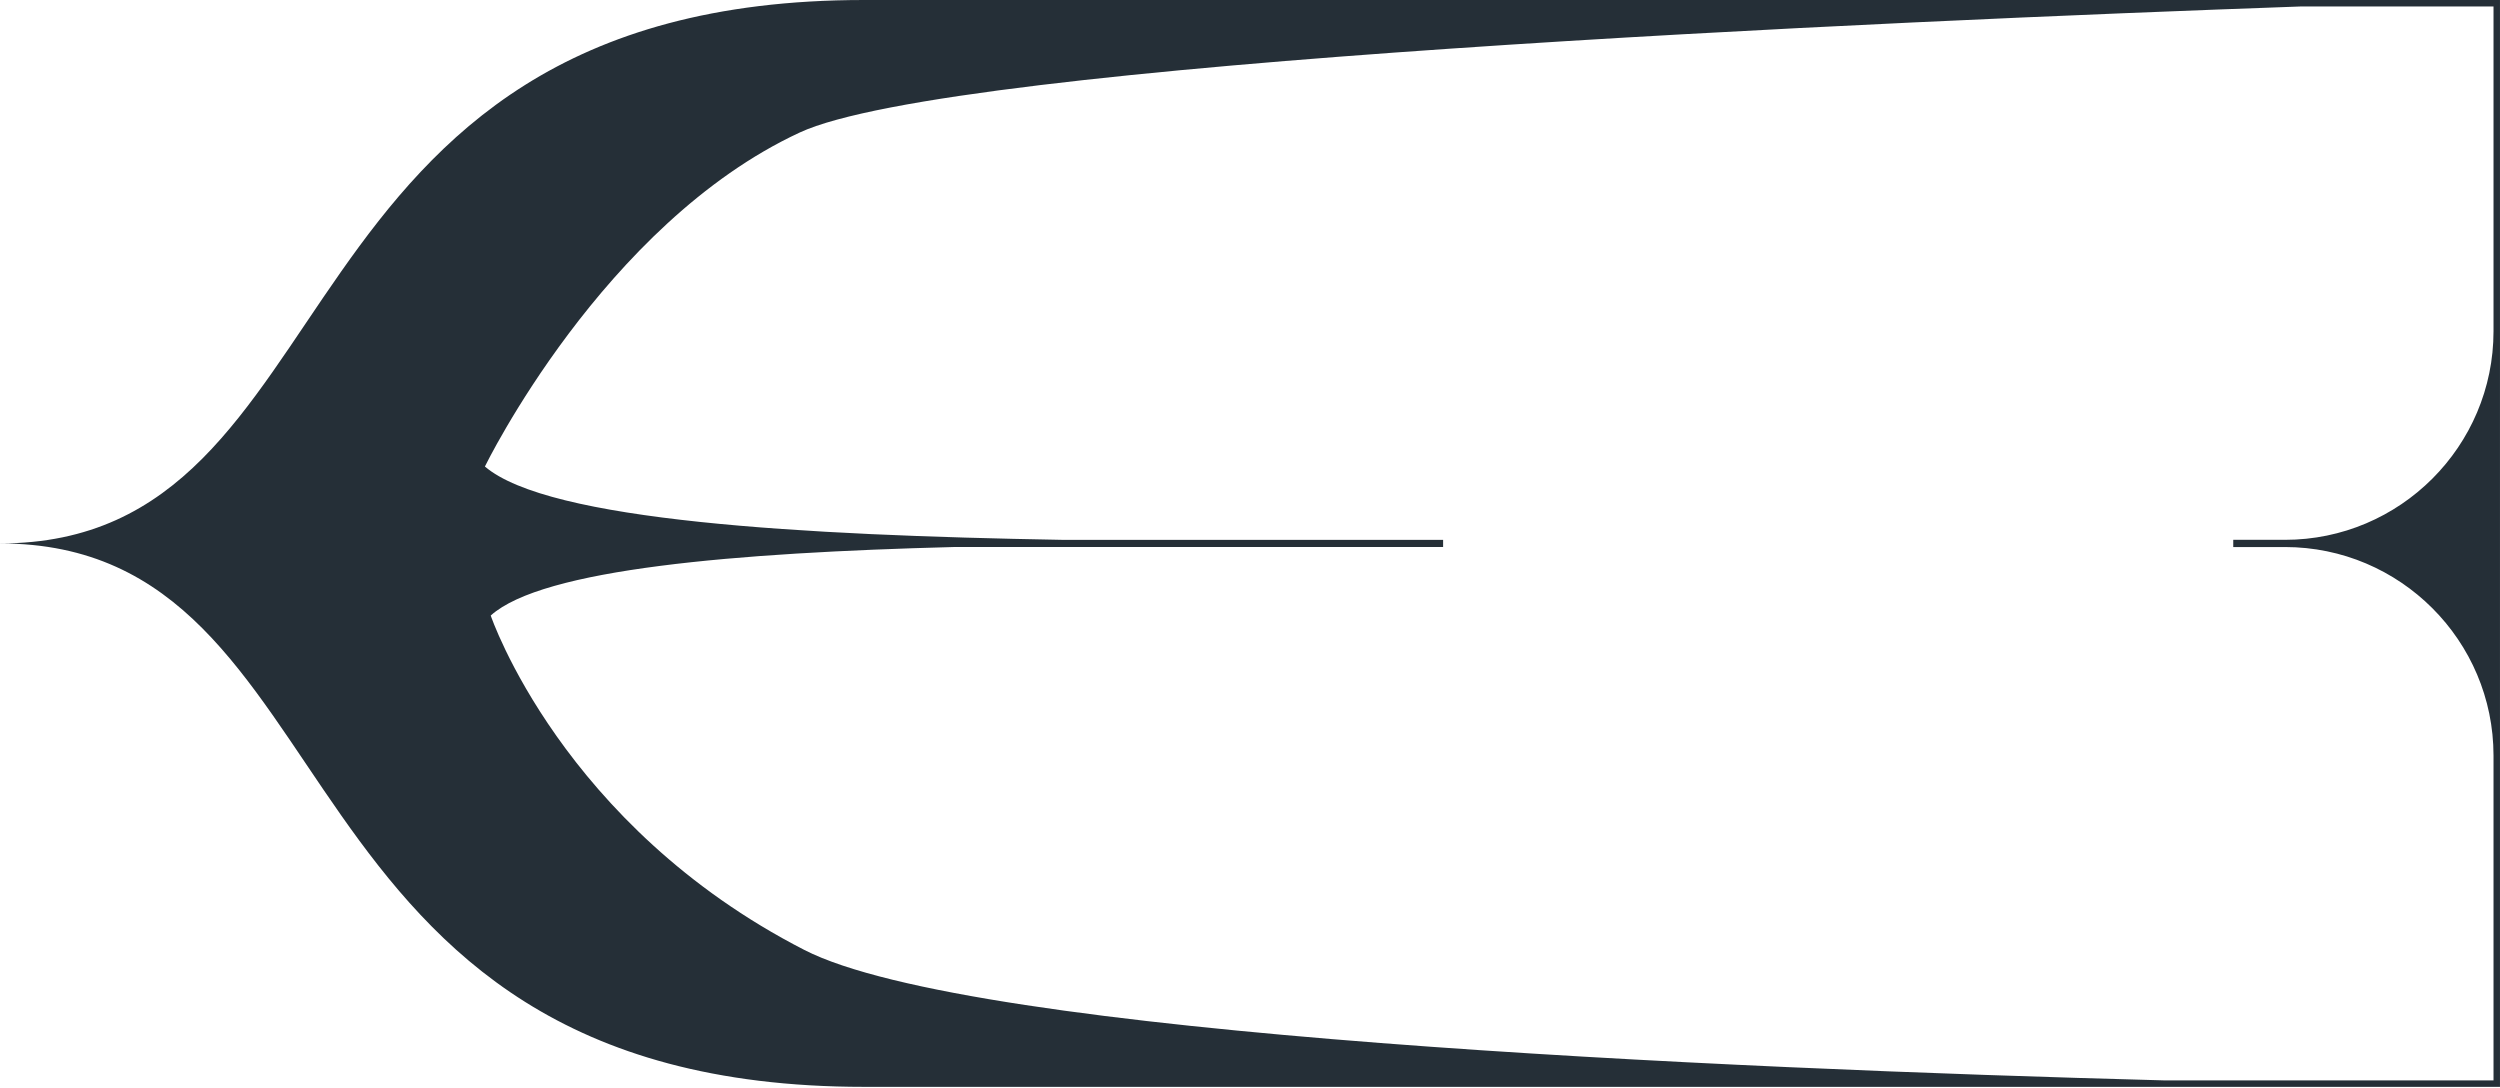
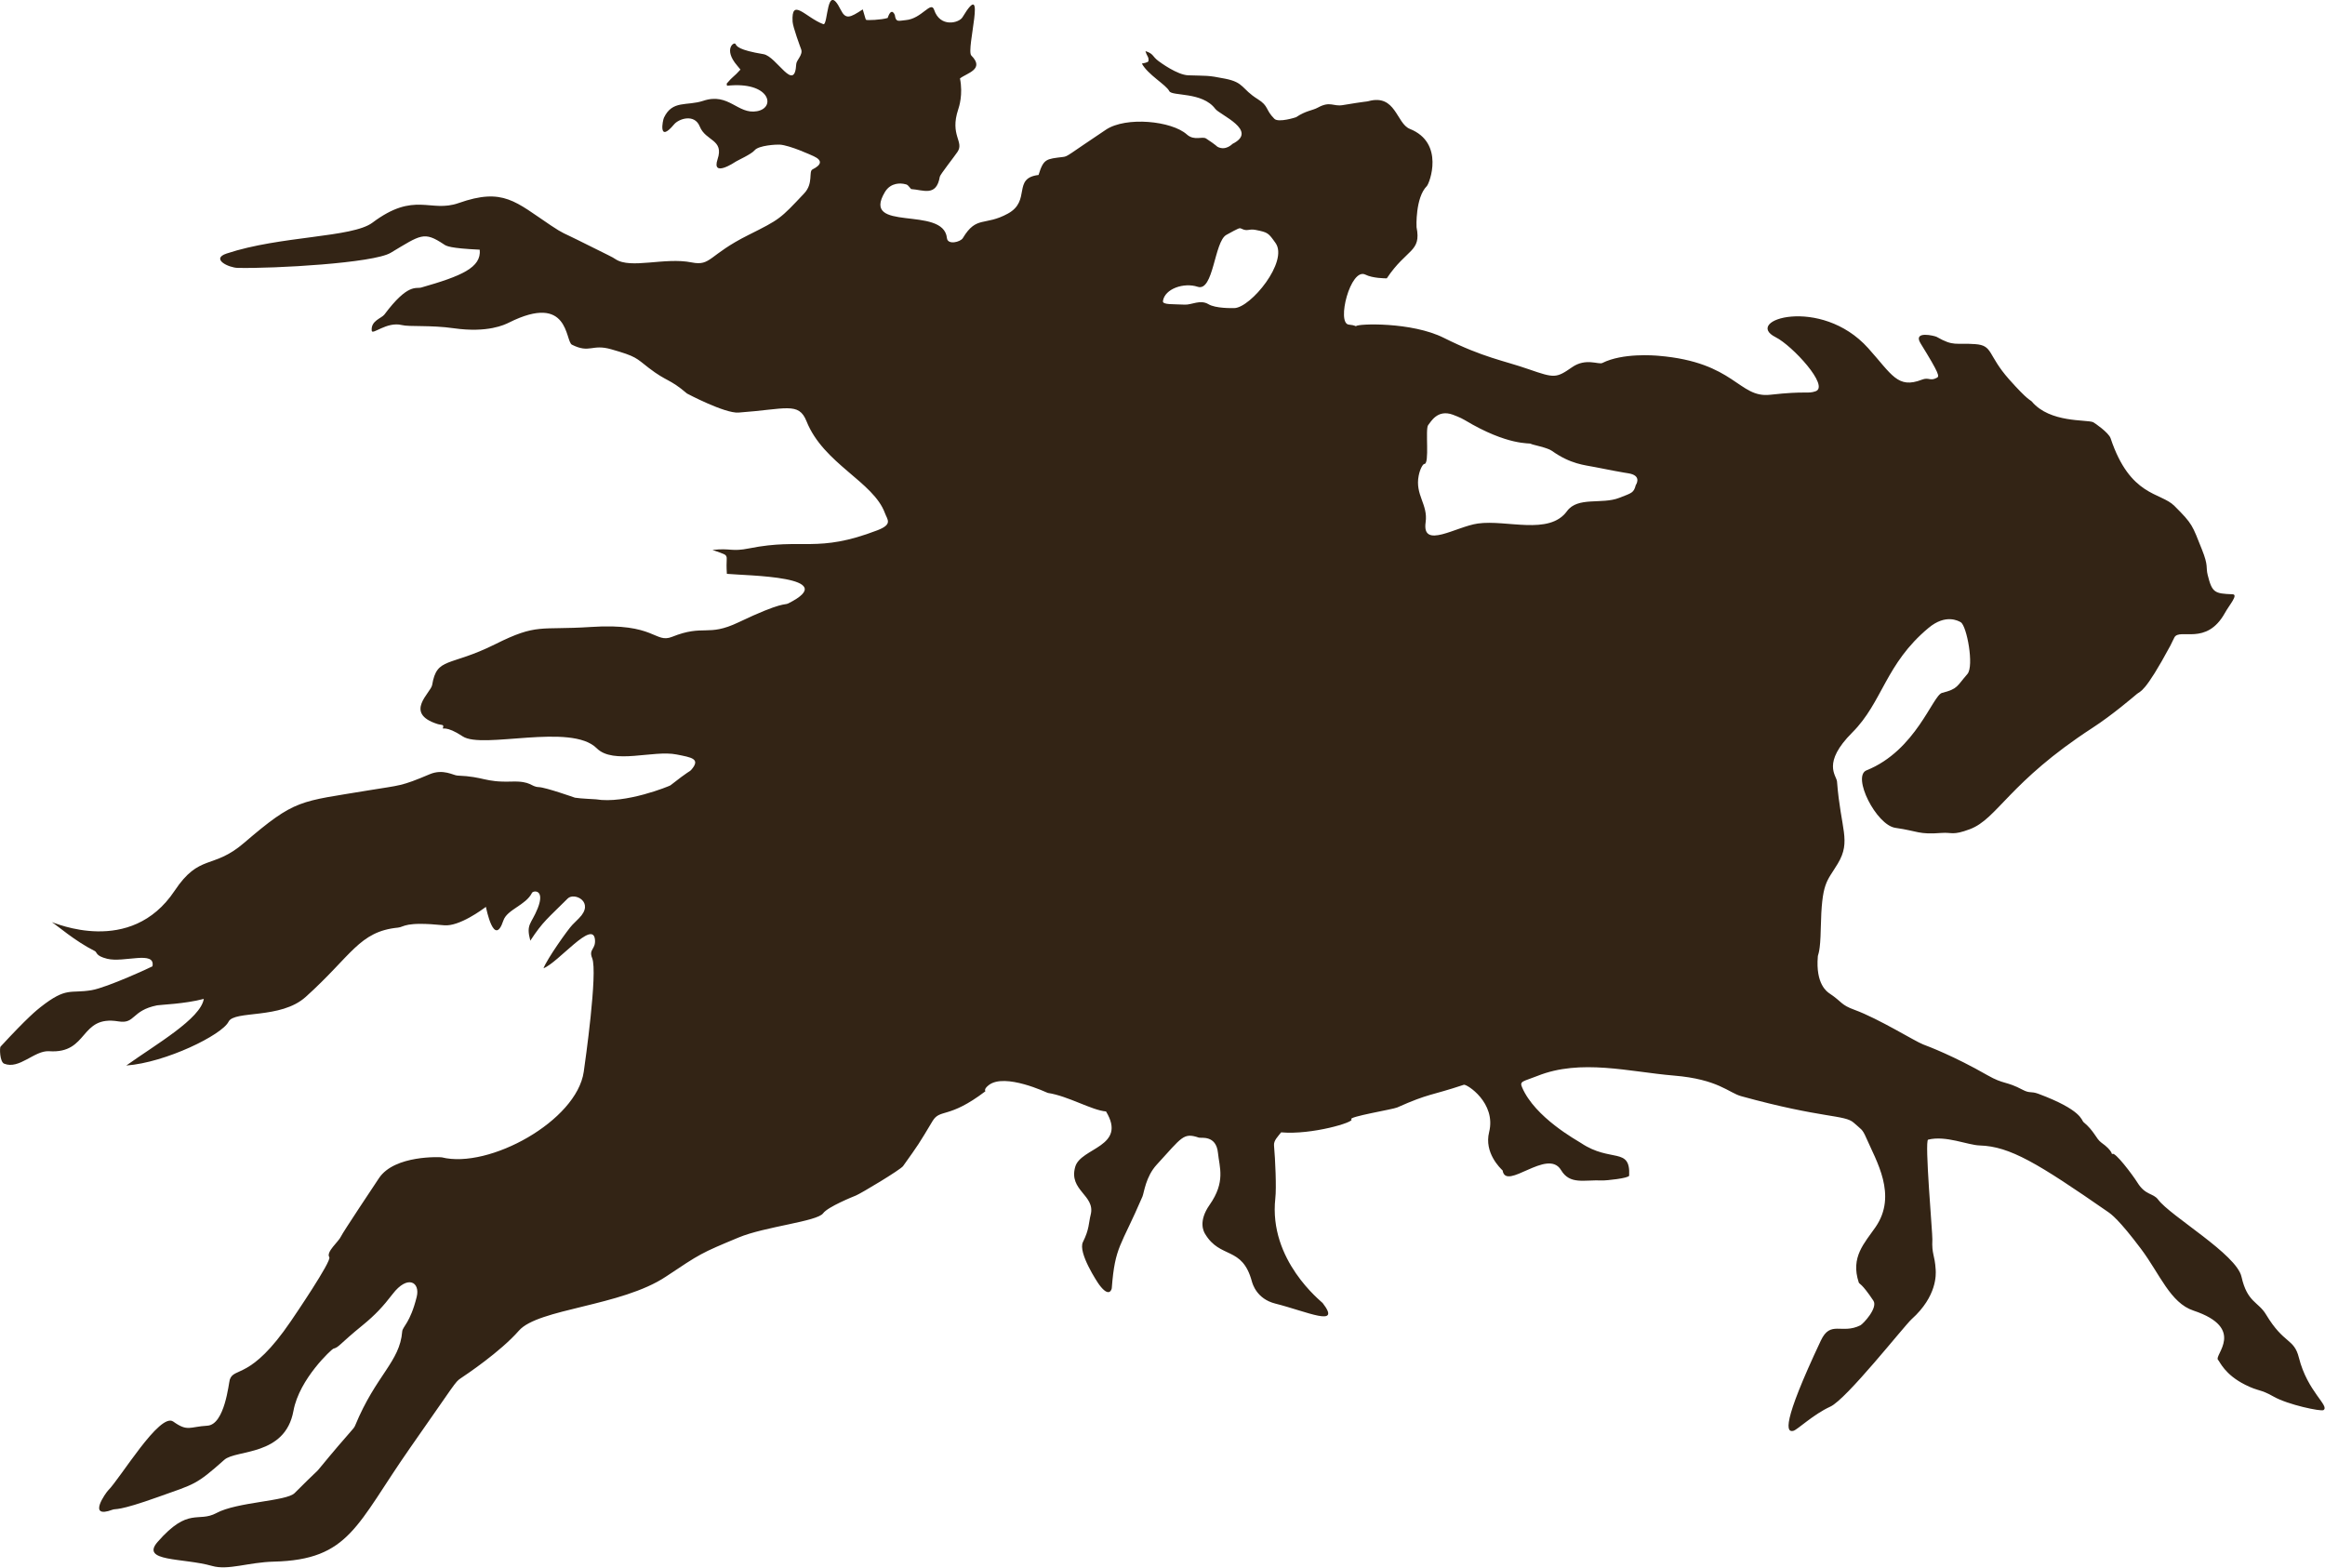
- <svg xmlns="http://www.w3.org/2000/svg" width="100%" height="100%" viewBox="0 0 2862 1245" version="1.1" xml:space="preserve" style="fill-rule:evenodd;clip-rule:evenodd;stroke-linejoin:round;stroke-miterlimit:2;">
-   <g transform="matrix(1,0,0,1,-350.033,-618.043)">
+ <svg xmlns="http://www.w3.org/2000/svg" width="100%" height="100%" viewBox="0 0 2849 1921" version="1.1" xml:space="preserve" style="fill-rule:evenodd;clip-rule:evenodd;stroke-linejoin:round;stroke-miterlimit:2;">
+   <g transform="matrix(1,0,0,1,-356.785,-279.846)">
    <g transform="matrix(8.65059e-17,1.41275,-3.4393,2.10596e-16,2063.37,909.546)">
-       <g transform="matrix(2.82564e-16,-1.89553,4.61462,1.16068e-16,-207.016,498.163)">
-         <path d="M141.253,166.964C98.643,145.118 86.171,108.238 86.171,108.238C95.256,100.039 129.235,97.204 167.446,96.206L253.412,96.206L253.412,94.943L186.405,94.943C140.825,94.132 96.313,91.648 85.148,82.067C85.148,82.067 105.918,39.447 140.431,23.418C167.121,11.023 331.06,3.883 404.021,1.283L437.865,1.283L437.865,58.315C437.865,78.511 421.434,94.942 401.238,94.942L392.162,94.942L392.162,96.207L401.238,96.207C421.434,96.207 437.865,112.637 437.865,132.833L437.865,189.865L380.004,189.865C301.942,187.784 170.734,182.079 141.253,166.964ZM439,0.147L151.732,0.147C45.727,0.147 63.394,95.574 0,95.574C63.394,95.574 45.727,191 151.732,191L439,191L439,0.147Z" style="fill:rgb(37,47,55);fill-rule:nonzero;" />
+       <g transform="matrix(3.46605e-16,-2.32514,5.66048,1.42374e-16,-16525,12945)">
+         <path d="M5443.45,3004.84C5443.65,3003.46 5445.62,2989.6 5444.74,2987.44C5444.17,2986.05 5445.29,2986.11 5445.17,2984.63C5444.9,2981.41 5439.56,2988.11 5437.28,2988.99C5437.85,2987.51 5441.07,2982.97 5441.71,2982.33L5442.72,2981.32C5445.2,2978.84 5442,2977.29 5440.99,2978.3C5437.93,2981.36 5437.23,2981.76 5435.26,2984.76C5434.57,2982.17 5435.4,2982.28 5436.39,2979.81C5437.57,2976.84 5435.7,2977.07 5435.52,2977.43C5434.57,2979.34 5431.7,2979.97 5431.13,2981.68C5429.72,2985.9 5428.51,2979.84 5428.46,2979.58C5428.01,2979.91 5424.38,2982.63 5422.05,2982.4C5415.93,2981.79 5416,2982.66 5414.98,2982.76C5409.03,2983.35 5407.89,2987.04 5400.84,2993.38C5396.98,2996.85 5389.91,2995.39 5389.02,2997.18C5388.01,2999.2 5379.41,3003.44 5373.35,3003.89C5377.94,3000.61 5384.73,2996.74 5385.23,2993.68C5382.29,2994.46 5378.57,2994.57 5378.07,2994.67C5374.12,2995.46 5374.75,2997.56 5372.16,2997.13C5366.12,2996.13 5367.65,3002.11 5361.53,3001.7C5359.27,3001.55 5356.98,3004.54 5354.64,3003.61C5353.95,3003.33 5353.93,3001.16 5354.08,3001C5358.25,2996.48 5359.66,2995.38 5360.2,2994.95C5364.24,2991.78 5364.7,2992.9 5368.01,2992.35C5370.45,2991.94 5377.36,2988.72 5377.36,2988.69C5377.86,2986.2 5372.98,2988.18 5370.41,2987.53C5368.58,2987.07 5368.93,2986.54 5368.51,2986.34C5365.47,2984.82 5362.73,2982.4 5361.94,2981.92C5362.3,2981.97 5374,2987.24 5380.75,2977.12C5384.58,2971.37 5386.59,2973.9 5391.37,2969.8C5399.34,2962.97 5399.82,2963.51 5410.58,2961.71C5415.35,2960.92 5415.38,2961.15 5419.86,2959.25C5421.91,2958.39 5423.49,2959.44 5424.08,2959.46C5428.3,2959.63 5428.18,2960.51 5432.39,2960.38C5435.47,2960.28 5435.28,2961.18 5436.57,2961.23C5437.66,2961.28 5442.06,2962.84 5442.1,2962.85C5443.07,2963.01 5445.14,2963.07 5445.32,2963.1C5449.82,2963.85 5456.61,2961.06 5456.73,2960.96C5459.57,2958.72 5459.68,2958.86 5459.89,2958.62C5461.43,2956.87 5459.98,2956.69 5457.68,2956.23C5454.11,2955.51 5447.99,2957.83 5445.44,2955.28C5441.51,2951.34 5427.92,2955.48 5424.89,2953.45C5422.31,2951.74 5421.77,2952.44 5421.86,2952.19C5422.1,2951.55 5421.67,2951.77 5421,2951.55C5415.84,2949.88 5420.02,2946.78 5420.22,2945.58C5420.94,2941.24 5422.86,2942.84 5429.87,2939.34C5436.37,2936.09 5436.66,2937.21 5444.56,2936.69C5454.41,2936.03 5454.33,2939.26 5456.99,2938.2C5461.88,2936.24 5462.4,2938.25 5467.14,2935.99C5473.95,2932.75 5474.19,2933.38 5474.77,2933.09C5483.14,2928.91 5468.45,2928.84 5465.38,2928.55C5465.23,2926.34 5465.5,2926.19 5465.25,2925.78C5465.15,2925.62 5465.11,2925.54 5463.17,2924.89C5466,2924.56 5466.01,2925.21 5468.84,2924.64C5477.05,2923 5479.14,2925.45 5488.46,2921.87C5490.83,2920.95 5489.97,2920.26 5489.6,2919.25C5487.84,2914.42 5480.19,2911.7 5477.58,2905.16C5476.38,2902.16 5474.45,2903.32 5467.16,2903.84C5465.06,2903.99 5459.3,2900.94 5459.27,2900.92C5456.57,2898.61 5456.23,2899.16 5453.43,2897.01C5451.43,2895.46 5451.53,2895.24 5447.66,2894.14C5444.67,2893.28 5444.4,2894.82 5441.64,2893.44C5440.58,2892.91 5441.28,2885.4 5431.97,2890.06C5431.36,2890.36 5428.76,2891.66 5423.54,2890.92C5420,2890.41 5416.71,2890.72 5415.58,2890.43C5413.26,2889.85 5411.04,2892.02 5410.96,2891.29C5410.81,2889.75 5412.45,2889.41 5412.9,2888.82C5416.53,2883.97 5417.73,2884.91 5418.54,2884.68C5424.72,2882.92 5427.78,2881.62 5427.51,2878.88C5422.91,2878.66 5422.4,2878.32 5422.03,2878.07C5418.95,2876.02 5418.51,2876.58 5413.86,2879.36C5411.25,2880.93 5396.08,2881.79 5390.44,2881.67C5389.06,2881.65 5386.24,2880.3 5388.72,2879.47C5396.95,2876.73 5407.98,2877.06 5411.07,2874.74C5417.56,2869.87 5419.91,2873.28 5424.29,2871.73C5431.13,2869.32 5433.01,2871.56 5438.42,2875.17C5440.36,2876.47 5440.41,2876.33 5442.5,2877.38C5447.73,2879.99 5447.74,2879.95 5448.31,2880.33C5450.64,2881.89 5455.85,2880 5459.98,2880.83C5462.98,2881.43 5462.53,2879.7 5468.68,2876.63C5473.52,2874.21 5473.52,2874.19 5477.23,2870.25C5478.68,2868.71 5477.87,2866.9 5478.5,2866.58C5479.86,2865.9 5480.09,2865.21 5478.69,2864.56C5478.29,2864.38 5475.06,2862.89 5473.48,2862.78C5473.02,2862.75 5470.26,2862.88 5469.63,2863.65C5469.15,2864.24 5467.02,2865.2 5466.77,2865.37C5466.59,2865.49 5463.01,2867.88 5463.95,2865.04C5464.99,2861.95 5462.14,2862.28 5461.23,2860.01C5460.42,2857.99 5458,2858.82 5457.29,2859.68C5454.81,2862.65 5455.55,2859.04 5455.74,2858.65C5457.04,2855.92 5459.24,2856.9 5461.75,2856.07C5465.69,2854.75 5467.03,2858.2 5470,2857.66C5472.98,2857.12 5471.96,2853.03 5465.4,2853.76L5465.35,2853.43C5466.33,2852.26 5466.46,2852.42 5467.46,2851.28C5467.2,2850.97 5467.24,2851 5466.95,2850.66C5464.79,2848.14 5466.5,2846.95 5466.71,2847.37C5466.88,2847.7 5467.17,2848.29 5470.99,2848.92C5473.01,2849.26 5475.77,2854.96 5476.01,2850.43C5476.04,2849.83 5477.08,2849.01 5476.76,2848.17C5476.64,2847.84 5475.5,2844.79 5475.45,2843.94C5475.24,2840.13 5477.45,2843.31 5480.15,2844.32C5480.93,2844.62 5480.59,2837.64 5482.82,2842.11C5483.59,2843.65 5484.23,2843.35 5486.2,2842.06C5486.65,2843.55 5486.62,2843.57 5486.72,2843.66C5486.81,2843.75 5489.06,2843.68 5490.02,2843.37C5490.6,2841.62 5491.1,2842.85 5491.12,2842.94C5491.28,2844.09 5491.67,2843.8 5492.8,2843.7C5495.24,2843.5 5496.66,2840.68 5497.14,2842.13C5498.06,2844.89 5500.95,2844.15 5501.48,2843.27C5505.35,2836.83 5501.96,2848.25 5502.84,2849.13C5504.96,2851.25 5502.12,2851.82 5501.1,2852.64C5501.59,2855.12 5500.95,2857.02 5500.83,2857.38C5499.5,2861.38 5501.78,2862.31 5500.72,2863.89C5500.28,2864.56 5498.06,2867.37 5498.01,2867.69C5497.49,2870.82 5495.47,2869.71 5493.61,2869.59C5493.09,2869.02 5493.18,2868.9 5492.42,2868.78C5492.17,2868.74 5490.53,2868.49 5489.6,2870.04C5485.82,2876.35 5498.59,2872.03 5499.1,2877.1C5499.21,2878.2 5501.18,2877.71 5501.54,2877.1C5503.64,2873.6 5504.86,2875.31 5508.44,2873.35C5512.05,2871.38 5509.07,2867.92 5513.14,2867.43C5513.91,2864.92 5514.32,2864.99 5516.9,2864.67C5517.65,2864.58 5517.59,2864.41 5523.47,2860.49C5526.55,2858.44 5533.55,2859.14 5535.87,2861.23C5537,2862.24 5538.24,2861.46 5538.82,2861.85C5540.5,2862.96 5540.43,2863.05 5540.59,2863.13C5541.85,2863.76 5542.81,2862.69 5542.87,2862.66C5546.9,2860.64 5540.93,2858.24 5540.22,2857.3C5538.23,2854.64 5533.58,2855.4 5533.17,2854.58C5532.69,2853.61 5529.91,2852.09 5528.97,2850.36C5529.05,2850.34 5529.96,2850.21 5529.98,2849.97C5530.05,2849.28 5529.79,2849.37 5529.52,2848.45C5530.81,2848.87 5530.53,2849.24 5531.51,2849.97C5531.83,2850.21 5534.4,2852.1 5536.08,2852.16C5538.96,2852.26 5538.94,2852.12 5541.74,2852.68C5544.7,2853.27 5544.18,2854.22 5546.74,2855.82C5548.45,2856.89 5547.86,2857.41 5549.27,2858.82C5549.9,2859.46 5552.57,2858.6 5552.6,2858.58C5554.14,2857.55 5555.1,2857.57 5555.95,2857.1C5557.84,2856.07 5558.28,2856.97 5559.73,2856.73C5563.37,2856.12 5563.38,2856.21 5563.69,2856.12C5567.89,2854.98 5567.96,2859.54 5570.03,2860.37C5575.42,2862.52 5573.04,2868.73 5572.64,2869.13C5570.86,2870.91 5571.05,2875.39 5571.06,2875.43C5571.83,2879.28 5569.54,2878.7 5566.5,2883.27C5566.23,2883.27 5564.33,2883.26 5563.22,2882.7C5560.94,2881.56 5558.75,2890.18 5560.68,2890.36C5561.74,2890.46 5561.75,2890.67 5561.8,2890.59C5562.03,2890.21 5570.3,2889.91 5575.24,2892.39C5581.39,2895.46 5584.33,2895.83 5588.28,2897.21C5592.2,2898.57 5592.46,2898.58 5594.89,2896.89C5597,2895.42 5598.96,2896.53 5599.53,2896.24C5602.65,2894.68 5607.47,2895.08 5608.16,2895.14C5619.87,2896.12 5620.4,2901.64 5625.23,2901.11C5630.88,2900.48 5630.92,2901.01 5632.19,2900.58C5634.43,2899.83 5628.62,2893.56 5626.1,2892.3C5620.92,2889.7 5632.99,2885.89 5640.26,2893.96C5643.91,2898.02 5644.77,2900.24 5648.49,2898.8C5649.59,2898.37 5649.72,2899.08 5650.78,2898.51C5651.19,2898.3 5651.26,2898.03 5648.29,2893.23C5647.05,2891.21 5650.51,2892.1 5650.74,2892.23C5653.41,2893.75 5653.58,2893.13 5656.66,2893.35C5659.44,2893.55 5658.51,2894.97 5661.87,2898.76C5664.86,2902.12 5665.1,2901.86 5665.35,2902.16C5668.13,2905.45 5673.71,2904.88 5674.73,2905.31C5674.95,2905.41 5677.12,2906.91 5677.41,2907.77C5680.41,2916.78 5685.07,2916.01 5687.19,2918.14C5690.03,2920.97 5689.91,2921.09 5691.4,2924.8C5692.44,2927.39 5691.98,2927.49 5692.29,2928.73C5692.96,2931.42 5693.33,2931.58 5696.09,2931.68C5697.05,2931.71 5695.6,2933.32 5694.93,2934.54C5692.08,2939.66 5688,2936.81 5687.19,2938.29C5686.85,2938.93 5686.9,2938.92 5686.57,2939.55C5682.61,2946.91 5681.96,2946.5 5681.45,2946.95C5680.92,2947.39 5677.68,2950.18 5674.62,2952.16C5661.83,2960.48 5660.08,2966.09 5655.84,2967.68C5653.18,2968.68 5653.11,2968.13 5651.53,2968.25C5647.92,2968.53 5647.99,2967.98 5644.43,2967.47C5641.5,2967.05 5637.74,2959.57 5640.01,2958.66C5647.6,2955.62 5650.15,2947.15 5651.59,2946.79C5654.02,2946.18 5653.82,2945.79 5655.47,2943.9C5656.52,2942.7 5655.38,2936.49 5654.44,2935.96C5654.09,2935.76 5652.14,2934.64 5649.51,2936.84C5642.9,2942.34 5642.48,2948.21 5637.84,2952.85C5633.13,2957.56 5635.41,2959.43 5635.49,2960.37C5636.05,2967.72 5637.7,2969.46 5635.61,2972.95C5633.89,2975.82 5633.15,2975.71 5633,2982.91C5632.93,2986.59 5632.58,2986.79 5632.55,2987.17C5632.19,2991.41 5633.96,2992.59 5634.36,2992.86C5636.31,2994.16 5636.03,2994.58 5638.18,2995.36C5641.9,2996.72 5647.48,3000.21 5648.69,3000.66C5649.51,3000.97 5653.35,3002.41 5658.53,3005.37C5661.1,3006.84 5661.34,3006.23 5663.96,3007.62C5665.07,3008.2 5665.17,3007.79 5666.34,3008.22C5673.04,3010.72 5672.94,3012.28 5673.24,3012.54C5674.94,3013.95 5675.16,3015.09 5675.98,3015.69C5677.85,3017.02 5677.56,3017.63 5677.66,3017.46C5678,3016.93 5680.85,3020.74 5681.51,3021.81C5682.75,3023.82 5683.92,3023.4 5684.7,3024.44C5686.6,3026.98 5696.71,3032.81 5697.47,3036.26C5698.36,3040.22 5700.04,3040.05 5701.24,3042.06C5703.99,3046.63 5705.51,3045.66 5706.26,3048.64C5707.57,3053.88 5711.02,3056.03 5710.03,3056.69C5709.67,3056.93 5704.59,3055.88 5702.37,3054.61C5700.32,3053.44 5700.16,3053.87 5698.04,3052.81C5694.88,3051.23 5694.16,3049.27 5693.87,3048.98C5693.2,3048.31 5698.26,3044.16 5690.1,3041.44C5686.56,3040.26 5684.96,3035.85 5682.11,3032.04C5678.68,3027.47 5677.49,3026.65 5676.98,3026.3C5666.23,3018.85 5661.99,3016.28 5657.36,3016.14C5655.52,3016.09 5652.18,3014.57 5649.45,3015.25C5648.88,3015.39 5650.14,3029.71 5650.1,3030.52C5649.99,3032.89 5650.47,3032.83 5650.61,3035.19C5650.65,3035.87 5650.84,3039.23 5646.93,3042.75C5645.77,3043.8 5636.95,3055.03 5634.46,3056.16C5631.85,3057.35 5629.45,3059.68 5628.82,3059.86C5627.71,3060.18 5626.96,3058.88 5633.01,3046.04C5634.5,3042.87 5636.2,3045.13 5639.07,3043.7C5639.49,3043.49 5641.8,3041.03 5641.06,3039.92C5639.22,3037.16 5638.91,3037.41 5638.82,3037.13C5637.53,3033.24 5639.69,3031.12 5641.4,3028.64C5644.76,3023.75 5641.52,3018.55 5639.96,3014.96C5639.35,3013.56 5639.19,3013.7 5638.07,3012.67C5636.68,3011.39 5633.36,3012.05 5620.81,3008.59C5618.88,3008.06 5617.28,3005.99 5610.48,3005.43C5603.67,3004.86 5596.23,3002.82 5589.57,3005.49C5587.38,3006.36 5586.81,3006.26 5587.23,3007.23C5589.21,3011.86 5595.6,3015.33 5596.28,3015.78C5600.82,3018.81 5603.86,3016.32 5603.64,3020.76C5603.62,3021.16 5600.09,3021.53 5599.51,3021.5C5596.73,3021.38 5594.57,3022.2 5593.2,3019.91C5591.13,3016.47 5584.75,3023.19 5584.25,3019.97C5583.89,3019.63 5581.39,3017.25 5582.18,3014.1C5583.3,3009.6 5578.74,3006.7 5578.31,3006.84C5573.18,3008.55 5573.05,3008.11 5568.09,3010.32C5567.46,3010.61 5560.47,3011.75 5561.07,3012.14C5561.68,3012.53 5555.03,3014.55 5550.31,3014.13C5549.84,3014.75 5549.15,3015.37 5549.22,3016.14C5549.41,3018.27 5549.61,3022.62 5549.42,3024.24C5548.37,3033.76 5556.5,3040.06 5556.67,3040.28C5559.66,3044.13 5554.24,3041.58 5549.42,3040.37C5546.56,3039.65 5545.93,3037.34 5545.82,3036.95C5544.34,3031.51 5541,3033.58 5538.67,3029.71C5538.48,3029.4 5537.54,3027.83 5539.35,3025.24C5541.83,3021.71 5540.85,3019.48 5540.63,3017.27C5540.35,3014.5 5538.05,3015.05 5537.71,3014.94C5535.32,3014.14 5535.17,3014.81 5531.24,3019.09C5529.55,3020.94 5529.32,3023.35 5529.06,3023.97C5525.73,3031.73 5524.86,3031.51 5524.36,3038C5524.35,3038.16 5523.99,3039.56 5522.45,3037.5C5522.16,3037.12 5519.14,3032.54 5519.94,3030.94C5520.94,3028.93 5520.8,3028.05 5521.13,3026.74C5521.88,3023.75 5517.71,3023.06 5518.76,3019.41C5519.6,3016.45 5526.77,3016.37 5523.48,3010.93C5521.27,3010.74 5517.7,3008.57 5514.56,3008.09C5514.47,3008.07 5507.97,3004.96 5505.5,3006.9C5504.65,3007.57 5505.03,3007.81 5504.99,3007.84C5499.33,3012.14 5498.07,3010.45 5496.89,3012.41C5494.76,3015.97 5494.78,3015.94 5492.38,3019.3C5491.99,3019.86 5485.9,3023.51 5485.15,3023.81C5484.73,3023.98 5480.87,3025.53 5480.13,3026.53C5479.22,3027.8 5471.23,3028.55 5467.16,3030.25C5461.32,3032.68 5461.35,3032.7 5456.05,3036.23C5449.2,3040.8 5436.48,3041.12 5433.51,3044.52C5430.66,3047.77 5425.36,3051.31 5424.59,3051.82C5423.71,3052.41 5423.83,3052.51 5416.82,3062.51C5408.61,3074.25 5407.59,3079.63 5395.95,3079.91C5392.02,3080.01 5388.96,3081.28 5386.5,3080.57C5382.03,3079.3 5375.45,3079.97 5378.16,3076.88C5382.91,3071.45 5384.34,3073.99 5387.17,3072.46C5390.35,3070.75 5397.88,3070.67 5399.14,3069.41C5402.49,3066.06 5402.51,3066.16 5402.77,3065.84C5407.99,3059.5 5408.16,3059.69 5408.43,3059.03C5411.61,3051.32 5415.27,3049.3 5415.63,3044.65C5415.69,3043.88 5416.85,3043.37 5417.85,3039.35C5418.42,3037.06 5416.45,3035.91 5414.16,3038.91C5412.68,3040.84 5411.45,3042.14 5409.68,3043.59C5405.81,3046.74 5406.02,3047.02 5405.06,3047.29C5404.85,3047.35 5399.87,3051.88 5398.97,3056.79C5397.7,3063.81 5390.18,3062.7 5388.37,3064.31C5384,3068.2 5383.84,3068 5378.32,3069.97C5371.93,3072.26 5371.8,3071.74 5371.25,3071.95C5367.25,3073.45 5370.26,3069.31 5370.55,3069.02C5372.48,3067.09 5378.49,3056.97 5380.55,3058.45C5382.78,3060.04 5383.01,3059.24 5385.77,3059.08C5388.45,3058.93 5389.05,3052.5 5389.21,3052.02C5389.87,3050.03 5392.39,3052.15 5398.56,3043.08C5399.08,3042.32 5404.85,3033.84 5404.46,3033.26C5403.92,3032.45 5405.9,3030.88 5406.25,3030.08C5406.48,3029.53 5411.6,3021.86 5412.07,3021.15C5414.46,3017.56 5421.54,3017.92 5421.7,3017.96C5428.93,3019.77 5442.37,3012.38 5443.45,3004.84ZM5571.39,2913.5C5570.8,2916.46 5572.85,2917.91 5572.45,2920.66C5571.86,2924.83 5577.12,2921.31 5580.45,2920.84C5584.84,2920.21 5591.37,2922.71 5594.11,2918.95C5595.76,2916.67 5599.45,2917.95 5602.11,2916.91C5604.08,2916.14 5604.33,2916.15 5604.65,2914.96C5604.66,2914.93 5605.58,2913.64 5603.84,2913.21C5603.41,2913.1 5603.4,2913.19 5598.44,2912.2C5596.8,2911.87 5594.69,2911.76 5591.78,2909.69C5591.09,2909.19 5588.66,2908.75 5588.57,2908.62C5588.45,2908.46 5585.11,2908.99 5578.43,2904.98C5577.77,2904.58 5576.76,2904.22 5576.61,2904.16C5574.26,2903.31 5573.27,2905.24 5572.84,2905.76C5572.36,2906.36 5573.09,2911.73 5572.26,2911.71C5572.04,2911.71 5571.59,2912.47 5571.39,2913.5ZM5532.2,2886.75C5532.11,2887.35 5533.73,2887.2 5535.55,2887.3C5536.6,2887.35 5537.92,2886.48 5539.17,2887.23C5540.28,2887.9 5542.81,2887.83 5543.14,2887.83C5545.66,2887.76 5551.47,2880.68 5549.45,2877.85C5548.34,2876.29 5548.29,2876.23 5546.4,2875.85C5545.29,2875.63 5545.22,2876.15 5544.2,2875.65C5543.93,2875.52 5543.88,2875.53 5541.92,2876.61C5540.05,2877.63 5539.97,2885.39 5537.51,2884.56C5535.42,2883.87 5532.47,2884.86 5532.2,2886.75Z" style="fill:rgb(51,36,21);" />
      </g>
    </g>
  </g>
</svg>
